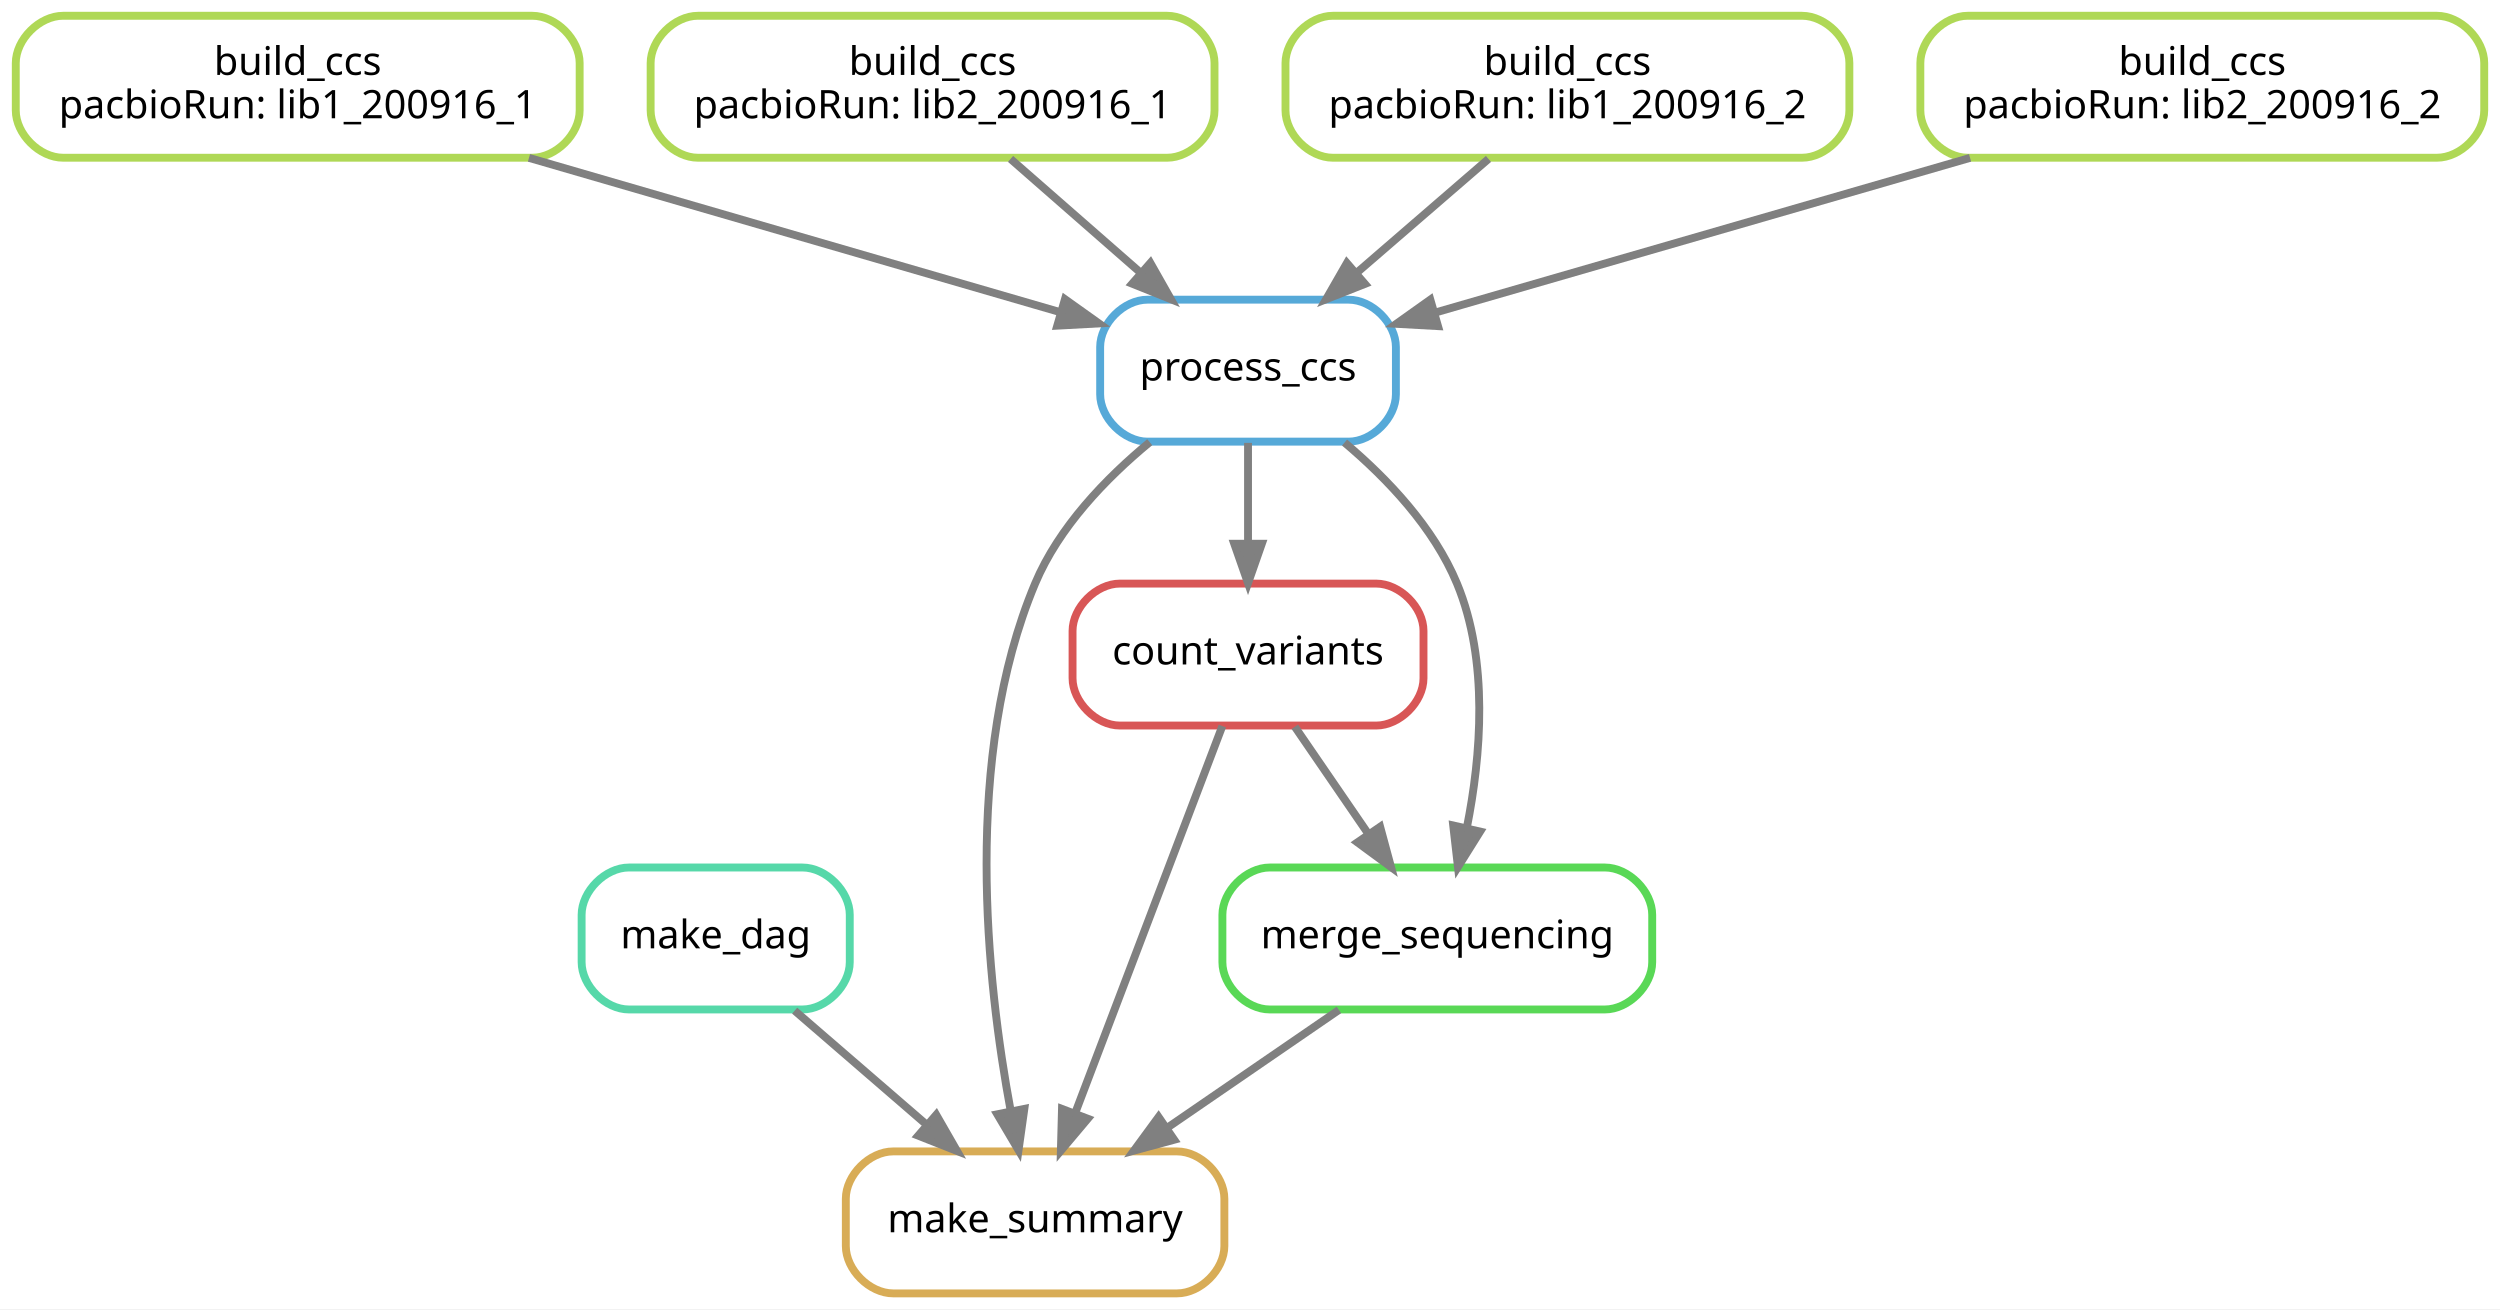
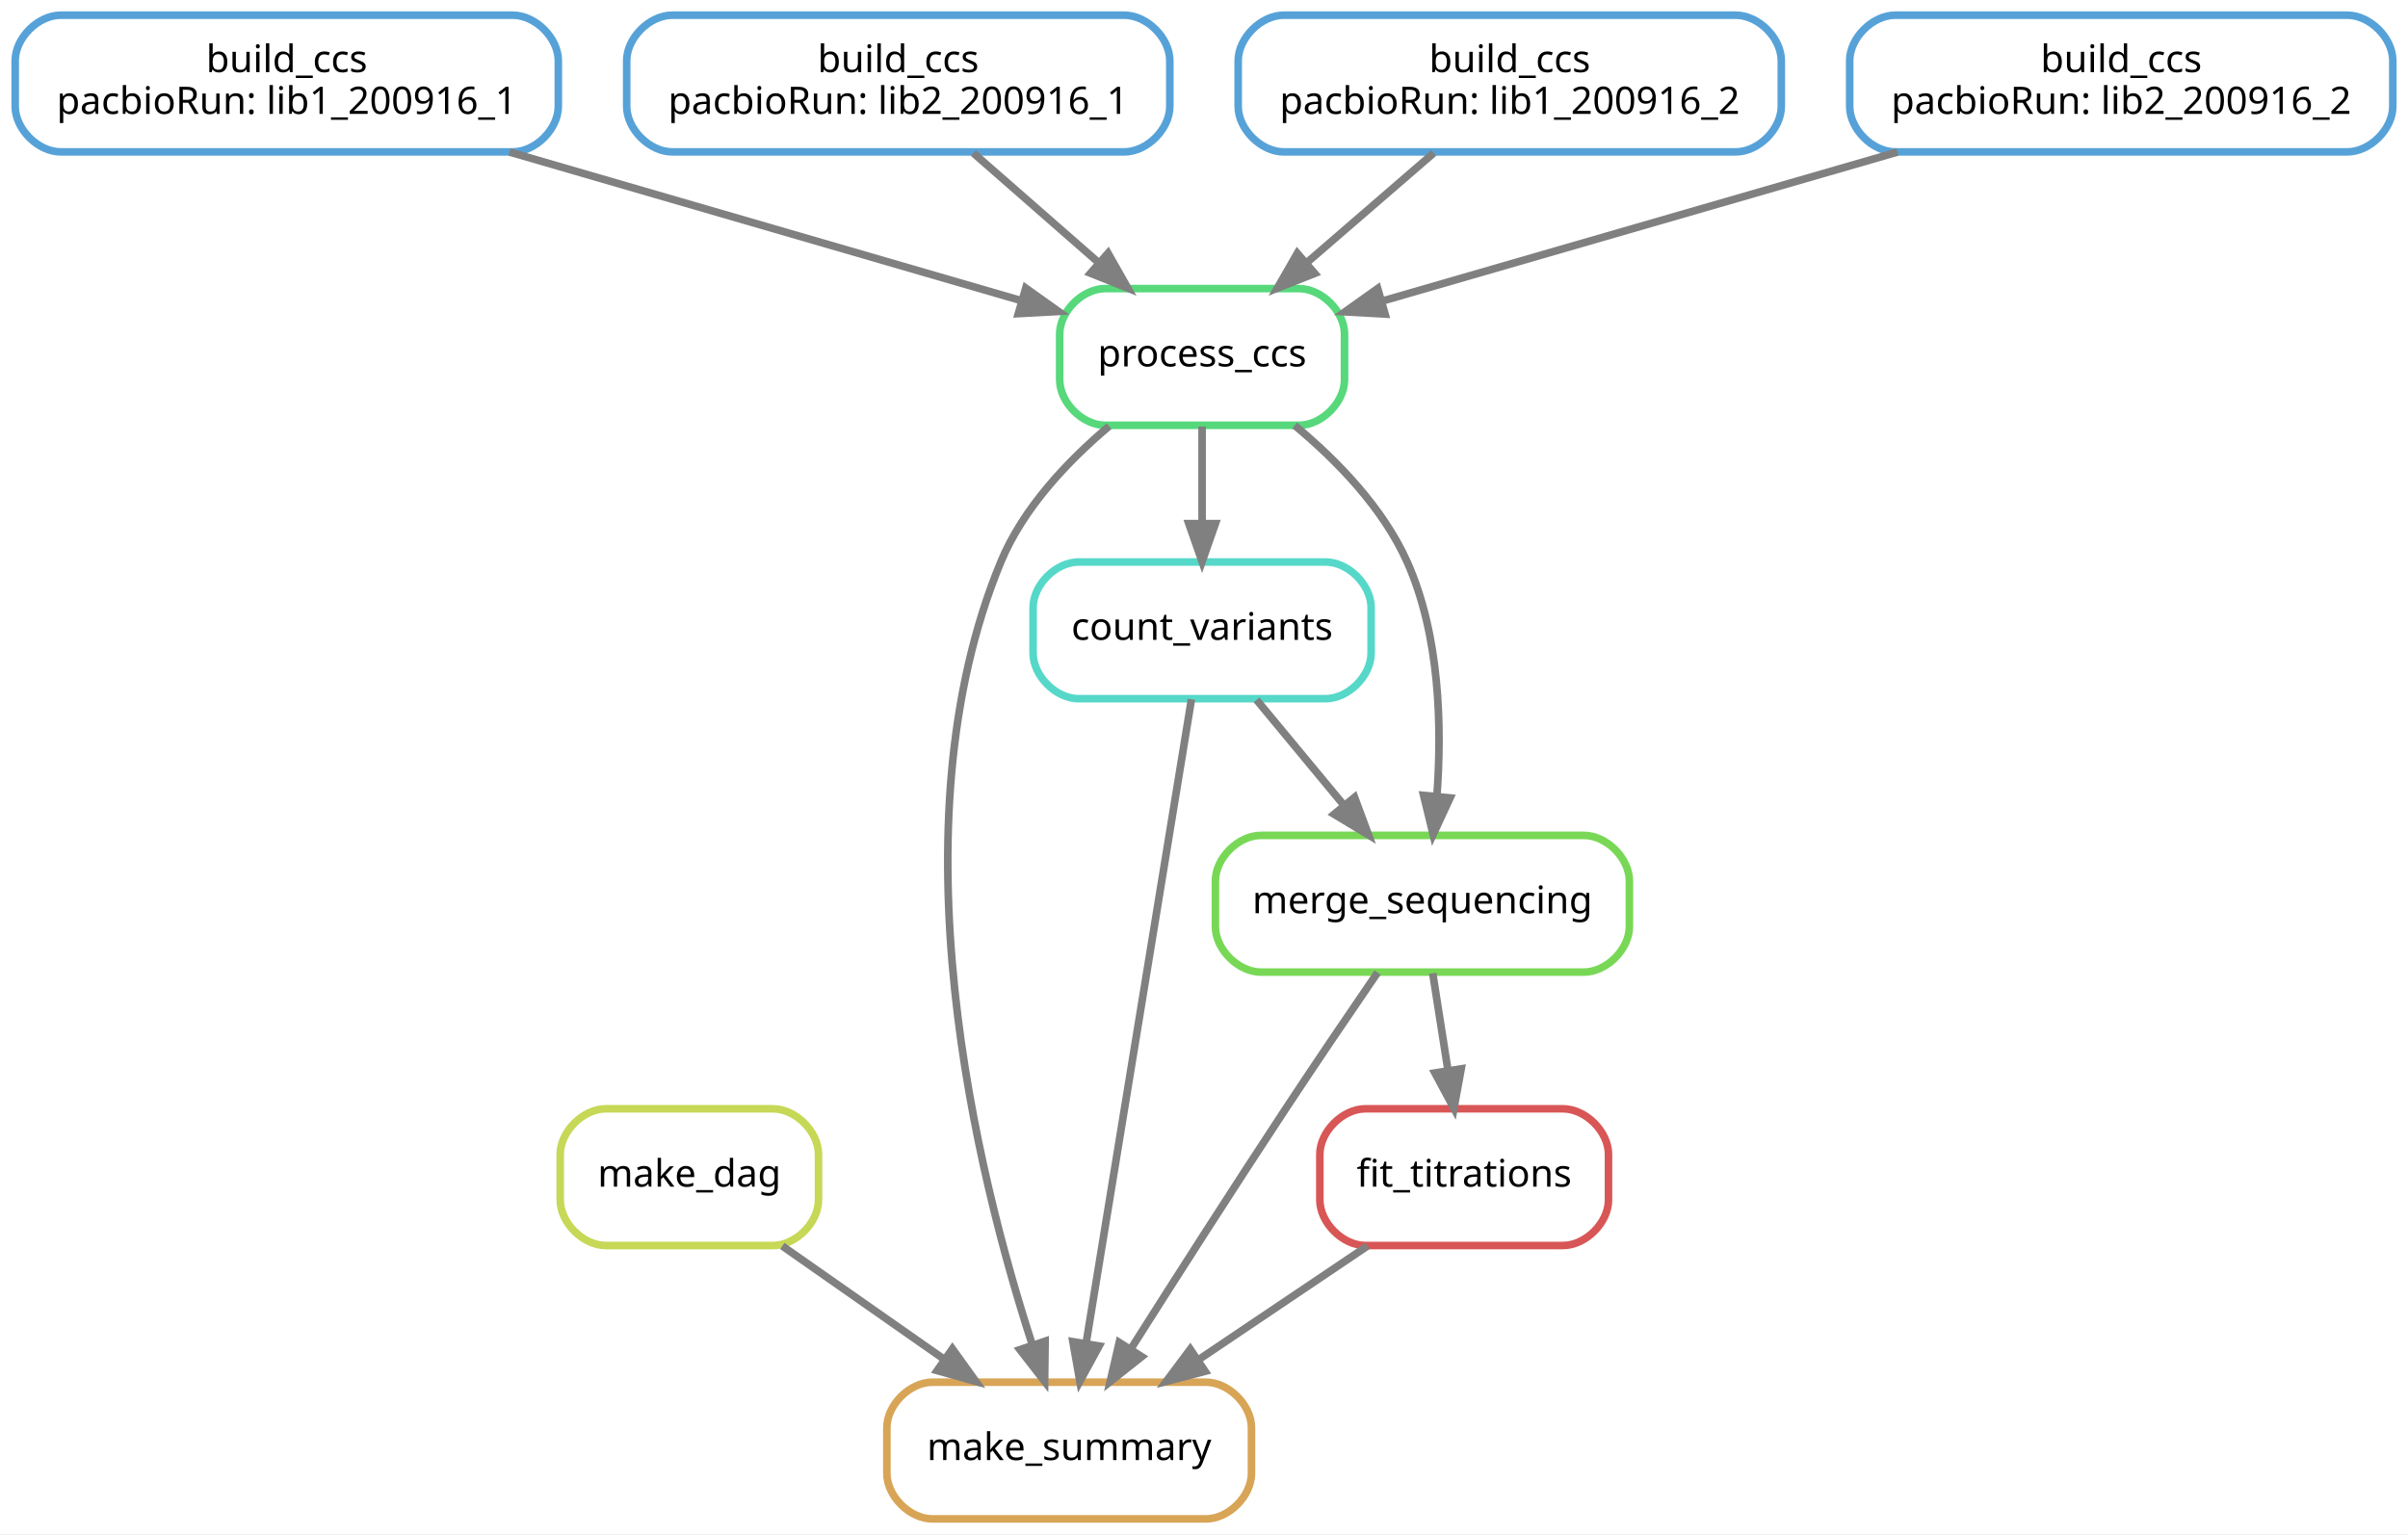
- <svg xmlns="http://www.w3.org/2000/svg" width="634pt" height="332pt" viewBox="0.00 0.00 634.00 332.00">
-   <g id="graph0" class="graph" transform="scale(1 1) rotate(0) translate(4 328)">
-     <polygon fill="white" stroke="none" points="-4,4 -4,-328 630,-328 630,4 -4,4" />
+ <svg xmlns="http://www.w3.org/2000/svg" width="634pt" height="404pt" viewBox="0.00 0.00 634.00 404.00">
+   <g id="graph0" class="graph" transform="scale(1 1) rotate(0) translate(4 400)">
+     <polygon fill="white" stroke="none" points="-4,4 -4,-400 630,-400 630,4 -4,4" />
    <g id="node1" class="node">
-       <path fill="none" stroke="#d8ac56" stroke-width="2" d="M294.5,-36C294.5,-36 222.5,-36 222.5,-36 216.5,-36 210.5,-30 210.5,-24 210.5,-24 210.5,-12 210.5,-12 210.5,-6 216.5,-0 222.5,-0 222.5,-0 294.5,-0 294.5,-0 300.5,-0 306.5,-6 306.5,-12 306.5,-12 306.5,-24 306.5,-24 306.5,-30 300.5,-36 294.5,-36" />
-       <text text-anchor="middle" x="258.5" y="-15.5" font-family="sans" font-size="10.00">make_summary</text>
+       <path fill="none" stroke="#d8a456" stroke-width="2" d="M313.5,-36C313.5,-36 241.5,-36 241.5,-36 235.5,-36 229.5,-30 229.5,-24 229.5,-24 229.5,-12 229.5,-12 229.5,-6 235.5,-0 241.5,-0 241.5,-0 313.5,-0 313.5,-0 319.5,-0 325.5,-6 325.5,-12 325.5,-12 325.5,-24 325.5,-24 325.5,-30 319.5,-36 313.5,-36" />
+       <text text-anchor="middle" x="277.5" y="-15.5" font-family="sans" font-size="10.00">make_summary</text>
    </g>
    <g id="node2" class="node">
-       <path fill="none" stroke="#56d8a9" stroke-width="2" d="M199.5,-108C199.5,-108 155.5,-108 155.5,-108 149.5,-108 143.5,-102 143.5,-96 143.5,-96 143.5,-84 143.5,-84 143.5,-78 149.5,-72 155.5,-72 155.5,-72 199.5,-72 199.5,-72 205.5,-72 211.5,-78 211.5,-84 211.5,-84 211.5,-96 211.5,-96 211.5,-102 205.5,-108 199.5,-108" />
+       <path fill="none" stroke="#c6d856" stroke-width="2" d="M199.5,-108C199.5,-108 155.5,-108 155.5,-108 149.5,-108 143.5,-102 143.5,-96 143.5,-96 143.5,-84 143.5,-84 143.5,-78 149.5,-72 155.5,-72 155.5,-72 199.5,-72 199.5,-72 205.5,-72 211.5,-78 211.5,-84 211.5,-84 211.5,-96 211.5,-96 211.5,-102 205.5,-108 199.5,-108" />
      <text text-anchor="middle" x="177.5" y="-87.5" font-family="sans" font-size="10.00">make_dag</text>
    </g>
    <g id="edge1" class="edge">
-       <path fill="none" stroke="grey" stroke-width="2" d="M197.522,-71.697C207.626,-62.965 220.036,-52.24 231.018,-42.75" />
-       <polygon fill="grey" stroke="grey" stroke-width="2" points="233.43,-45.291 238.708,-36.104 228.853,-39.995 233.43,-45.291" />
+       <path fill="none" stroke="grey" stroke-width="2" d="M201.963,-71.876C214.796,-62.893 230.696,-51.763 244.594,-42.034" />
+       <polygon fill="grey" stroke="grey" stroke-width="2" points="246.758,-44.792 252.943,-36.19 242.744,-39.057 246.758,-44.792" />
    </g>
    <g id="node3" class="node">
-       <path fill="none" stroke="#56a9d8" stroke-width="2" d="M338,-252C338,-252 287,-252 287,-252 281,-252 275,-246 275,-240 275,-240 275,-228 275,-228 275,-222 281,-216 287,-216 287,-216 338,-216 338,-216 344,-216 350,-222 350,-228 350,-228 350,-240 350,-240 350,-246 344,-252 338,-252" />
-       <text text-anchor="middle" x="312.5" y="-231.5" font-family="sans" font-size="10.00">process_ccs</text>
+       <path fill="none" stroke="#56d87b" stroke-width="2" d="M338,-324C338,-324 287,-324 287,-324 281,-324 275,-318 275,-312 275,-312 275,-300 275,-300 275,-294 281,-288 287,-288 287,-288 338,-288 338,-288 344,-288 350,-294 350,-300 350,-300 350,-312 350,-312 350,-318 344,-324 338,-324" />
+       <text text-anchor="middle" x="312.5" y="-303.5" font-family="sans" font-size="10.00">process_ccs</text>
    </g>
    <g id="edge2" class="edge">
-       <path fill="none" stroke="grey" stroke-width="2" d="M287.572,-215.861C276.44,-206.67 264.499,-194.293 258.5,-180 240.052,-136.045 246.184,-79.202 252.333,-46.15" />
-       <polygon fill="grey" stroke="grey" stroke-width="2" points="255.774,-46.793 254.299,-36.302 248.909,-45.423 255.774,-46.793" />
+       <path fill="none" stroke="grey" stroke-width="2" d="M288.023,-287.768C277.096,-278.555 265.376,-266.186 259.5,-252 230.548,-182.103 253.325,-90.406 267.832,-45.756" />
+       <polygon fill="grey" stroke="grey" stroke-width="2" points="271.172,-46.804 271.043,-36.21 264.537,-44.572 271.172,-46.804" />
    </g>
    <g id="node4" class="node">
-       <path fill="none" stroke="#d85656" stroke-width="2" d="M345,-180C345,-180 280,-180 280,-180 274,-180 268,-174 268,-168 268,-168 268,-156 268,-156 268,-150 274,-144 280,-144 280,-144 345,-144 345,-144 351,-144 357,-150 357,-156 357,-156 357,-168 357,-168 357,-174 351,-180 345,-180" />
-       <text text-anchor="middle" x="312.5" y="-159.5" font-family="sans" font-size="10.00">count_variants</text>
+       <path fill="none" stroke="#56d8c9" stroke-width="2" d="M345,-252C345,-252 280,-252 280,-252 274,-252 268,-246 268,-240 268,-240 268,-228 268,-228 268,-222 274,-216 280,-216 280,-216 345,-216 345,-216 351,-216 357,-222 357,-228 357,-228 357,-240 357,-240 357,-246 351,-252 345,-252" />
+       <text text-anchor="middle" x="312.5" y="-231.5" font-family="sans" font-size="10.00">count_variants</text>
+     </g>
+     <g id="edge10" class="edge">
+       <path fill="none" stroke="grey" stroke-width="2" d="M312.5,-287.697C312.5,-279.983 312.5,-270.712 312.5,-262.112" />
+       <polygon fill="grey" stroke="grey" stroke-width="2" points="316,-262.104 312.5,-252.104 309,-262.104 316,-262.104" />
+     </g>
+     <g id="node5" class="node">
+       <path fill="none" stroke="#78d856" stroke-width="2" d="M413,-180C413,-180 328,-180 328,-180 322,-180 316,-174 316,-168 316,-168 316,-156 316,-156 316,-150 322,-144 328,-144 328,-144 413,-144 413,-144 419,-144 425,-150 425,-156 425,-156 425,-168 425,-168 425,-174 419,-180 413,-180" />
+       <text text-anchor="middle" x="370.5" y="-159.5" font-family="sans" font-size="10.00">merge_sequencing</text>
+     </g>
+     <g id="edge11" class="edge">
+       <path fill="none" stroke="grey" stroke-width="2" d="M336.869,-287.974C348.012,-278.73 360.128,-266.274 366.5,-252 375.143,-232.637 375.676,-208.489 374.307,-190.234" />
+       <polygon fill="grey" stroke="grey" stroke-width="2" points="377.787,-189.858 373.327,-180.247 370.82,-190.541 377.787,-189.858" />
+     </g>
+     <g id="edge3" class="edge">
+       <path fill="none" stroke="grey" stroke-width="2" d="M309.695,-215.849C303.628,-178.753 289.245,-90.81 281.933,-46.103" />
+       <polygon fill="grey" stroke="grey" stroke-width="2" points="285.387,-45.536 280.318,-36.233 278.478,-46.666 285.387,-45.536" />
+     </g>
+     <g id="edge12" class="edge">
+       <path fill="none" stroke="grey" stroke-width="2" d="M326.837,-215.697C333.791,-207.305 342.27,-197.07 349.901,-187.861" />
+       <polygon fill="grey" stroke="grey" stroke-width="2" points="352.643,-190.038 356.328,-180.104 347.253,-185.571 352.643,-190.038" />
+     </g>
+     <g id="edge4" class="edge">
+       <path fill="none" stroke="grey" stroke-width="2" d="M358.709,-143.893C351.622,-133.549 342.463,-120.071 334.5,-108 320.562,-86.871 305.093,-62.669 293.791,-44.842" />
+       <polygon fill="grey" stroke="grey" stroke-width="2" points="296.596,-42.729 288.291,-36.15 290.681,-46.472 296.596,-42.729" />
+     </g>
+     <g id="node6" class="node">
+       <path fill="none" stroke="#d85656" stroke-width="2" d="M407.5,-108C407.5,-108 355.5,-108 355.5,-108 349.5,-108 343.5,-102 343.5,-96 343.5,-96 343.5,-84 343.5,-84 343.5,-78 349.5,-72 355.5,-72 355.5,-72 407.5,-72 407.5,-72 413.5,-72 419.5,-78 419.5,-84 419.5,-84 419.5,-96 419.5,-96 419.5,-102 413.5,-108 407.5,-108" />
+       <text text-anchor="middle" x="381.5" y="-87.5" font-family="sans" font-size="10.00">fit_titrations</text>
+     </g>
+     <g id="edge13" class="edge">
+       <path fill="none" stroke="grey" stroke-width="2" d="M373.219,-143.697C374.431,-135.983 375.888,-126.712 377.239,-118.112" />
+       <polygon fill="grey" stroke="grey" stroke-width="2" points="380.717,-118.526 378.812,-108.104 373.802,-117.44 380.717,-118.526" />
+     </g>
+     <g id="edge5" class="edge">
+       <path fill="none" stroke="grey" stroke-width="2" d="M356.059,-71.876C342.713,-62.893 326.176,-51.763 311.722,-42.034" />
+       <polygon fill="grey" stroke="grey" stroke-width="2" points="313.289,-38.87 303.039,-36.19 309.381,-44.677 313.289,-38.87" />
+     </g>
+     <g id="node7" class="node">
+       <path fill="none" stroke="#56a2d8" stroke-width="2" d="M131,-396C131,-396 12,-396 12,-396 6,-396 0,-390 0,-384 0,-384 0,-372 0,-372 0,-366 6,-360 12,-360 12,-360 131,-360 131,-360 137,-360 143,-366 143,-372 143,-372 143,-384 143,-384 143,-390 137,-396 131,-396" />
+       <text text-anchor="middle" x="71.5" y="-381" font-family="sans" font-size="10.00">build_ccs</text>
+       <text text-anchor="middle" x="71.5" y="-370" font-family="sans" font-size="10.00">pacbioRun: lib1_200916_1</text>
+     </g>
+     <g id="edge6" class="edge">
+       <path fill="none" stroke="grey" stroke-width="2" d="M130.147,-359.966C171.459,-347.966 226.078,-332.102 264.737,-320.873" />
+       <polygon fill="grey" stroke="grey" stroke-width="2" points="266.07,-324.13 274.697,-317.98 264.118,-317.408 266.07,-324.13" />
+     </g>
+     <g id="node8" class="node">
+       <path fill="none" stroke="#56a2d8" stroke-width="2" d="M292,-396C292,-396 173,-396 173,-396 167,-396 161,-390 161,-384 161,-384 161,-372 161,-372 161,-366 167,-360 173,-360 173,-360 292,-360 292,-360 298,-360 304,-366 304,-372 304,-372 304,-384 304,-384 304,-390 298,-396 292,-396" />
+       <text text-anchor="middle" x="232.5" y="-381" font-family="sans" font-size="10.00">build_ccs</text>
+       <text text-anchor="middle" x="232.5" y="-370" font-family="sans" font-size="10.00">pacbioRun: lib2_200916_1</text>
+     </g>
+     <g id="edge7" class="edge">
+       <path fill="none" stroke="grey" stroke-width="2" d="M252.275,-359.697C262.254,-350.965 274.511,-340.24 285.357,-330.75" />
+       <polygon fill="grey" stroke="grey" stroke-width="2" points="287.731,-333.323 292.952,-324.104 283.122,-328.055 287.731,-333.323" />
+     </g>
+     <g id="node9" class="node">
+       <path fill="none" stroke="#56a2d8" stroke-width="2" d="M453,-396C453,-396 334,-396 334,-396 328,-396 322,-390 322,-384 322,-384 322,-372 322,-372 322,-366 328,-360 334,-360 334,-360 453,-360 453,-360 459,-360 465,-366 465,-372 465,-372 465,-384 465,-384 465,-390 459,-396 453,-396" />
+       <text text-anchor="middle" x="393.5" y="-381" font-family="sans" font-size="10.00">build_ccs</text>
+       <text text-anchor="middle" x="393.5" y="-370" font-family="sans" font-size="10.00">pacbioRun: lib1_200916_2</text>
+     </g>
+     <g id="edge8" class="edge">
+       <path fill="none" stroke="grey" stroke-width="2" d="M373.478,-359.697C363.374,-350.965 350.964,-340.24 339.982,-330.75" />
+       <polygon fill="grey" stroke="grey" stroke-width="2" points="342.147,-327.995 332.292,-324.104 337.57,-333.291 342.147,-327.995" />
+     </g>
+     <g id="node10" class="node">
+       <path fill="none" stroke="#56a2d8" stroke-width="2" d="M614,-396C614,-396 495,-396 495,-396 489,-396 483,-390 483,-384 483,-384 483,-372 483,-372 483,-366 489,-360 495,-360 495,-360 614,-360 614,-360 620,-360 626,-366 626,-372 626,-372 626,-384 626,-384 626,-390 620,-396 614,-396" />
+       <text text-anchor="middle" x="554.5" y="-381" font-family="sans" font-size="10.00">build_ccs</text>
+       <text text-anchor="middle" x="554.5" y="-370" font-family="sans" font-size="10.00">pacbioRun: lib2_200916_2</text>
    </g>
    <g id="edge9" class="edge">
-       <path fill="none" stroke="grey" stroke-width="2" d="M312.5,-215.697C312.5,-207.983 312.5,-198.712 312.5,-190.112" />
-       <polygon fill="grey" stroke="grey" stroke-width="2" points="316,-190.104 312.5,-180.104 309,-190.104 316,-190.104" />
-     </g>
-     <g id="node5" class="node">
-       <path fill="none" stroke="#59d856" stroke-width="2" d="M403,-108C403,-108 318,-108 318,-108 312,-108 306,-102 306,-96 306,-96 306,-84 306,-84 306,-78 312,-72 318,-72 318,-72 403,-72 403,-72 409,-72 415,-78 415,-84 415,-84 415,-96 415,-96 415,-102 409,-108 403,-108" />
-       <text text-anchor="middle" x="360.5" y="-87.5" font-family="sans" font-size="10.00">merge_sequencing</text>
-     </g>
-     <g id="edge10" class="edge">
-       <path fill="none" stroke="grey" stroke-width="2" d="M336.977,-215.768C347.904,-206.555 359.624,-194.186 365.5,-180 373.619,-160.399 371.608,-136.267 367.989,-118.079" />
-       <polygon fill="grey" stroke="grey" stroke-width="2" points="371.359,-117.116 365.736,-108.137 364.532,-118.663 371.359,-117.116" />
-     </g>
-     <g id="edge3" class="edge">
-       <path fill="none" stroke="grey" stroke-width="2" d="M305.986,-143.871C296.702,-119.457 279.577,-74.426 268.629,-45.635" />
-       <polygon fill="grey" stroke="grey" stroke-width="2" points="271.863,-44.292 265.037,-36.189 265.32,-46.78 271.863,-44.292" />
-     </g>
-     <g id="edge11" class="edge">
-       <path fill="none" stroke="grey" stroke-width="2" d="M324.365,-143.697C330.003,-135.474 336.854,-125.483 343.069,-116.421" />
-       <polygon fill="grey" stroke="grey" stroke-width="2" points="346.003,-118.331 348.771,-108.104 340.229,-114.372 346.003,-118.331" />
-     </g>
-     <g id="edge4" class="edge">
-       <path fill="none" stroke="grey" stroke-width="2" d="M335.548,-71.876C322.458,-62.893 306.24,-51.763 292.064,-42.034" />
-       <polygon fill="grey" stroke="grey" stroke-width="2" points="293.774,-38.962 283.548,-36.19 289.813,-44.734 293.774,-38.962" />
-     </g>
-     <g id="node6" class="node">
-       <path fill="none" stroke="#afd856" stroke-width="2" d="M131,-324C131,-324 12,-324 12,-324 6,-324 0,-318 0,-312 0,-312 0,-300 0,-300 0,-294 6,-288 12,-288 12,-288 131,-288 131,-288 137,-288 143,-294 143,-300 143,-300 143,-312 143,-312 143,-318 137,-324 131,-324" />
-       <text text-anchor="middle" x="71.5" y="-309" font-family="sans" font-size="10.00">build_ccs</text>
-       <text text-anchor="middle" x="71.5" y="-298" font-family="sans" font-size="10.00">pacbioRun: lib1_200916_1</text>
-     </g>
-     <g id="edge5" class="edge">
-       <path fill="none" stroke="grey" stroke-width="2" d="M130.147,-287.966C171.459,-275.966 226.078,-260.102 264.737,-248.873" />
-       <polygon fill="grey" stroke="grey" stroke-width="2" points="266.07,-252.13 274.697,-245.98 264.118,-245.408 266.07,-252.13" />
-     </g>
-     <g id="node7" class="node">
-       <path fill="none" stroke="#afd856" stroke-width="2" d="M292,-324C292,-324 173,-324 173,-324 167,-324 161,-318 161,-312 161,-312 161,-300 161,-300 161,-294 167,-288 173,-288 173,-288 292,-288 292,-288 298,-288 304,-294 304,-300 304,-300 304,-312 304,-312 304,-318 298,-324 292,-324" />
-       <text text-anchor="middle" x="232.5" y="-309" font-family="sans" font-size="10.00">build_ccs</text>
-       <text text-anchor="middle" x="232.5" y="-298" font-family="sans" font-size="10.00">pacbioRun: lib2_200916_1</text>
-     </g>
-     <g id="edge6" class="edge">
-       <path fill="none" stroke="grey" stroke-width="2" d="M252.275,-287.697C262.254,-278.965 274.511,-268.24 285.357,-258.75" />
-       <polygon fill="grey" stroke="grey" stroke-width="2" points="287.731,-261.323 292.952,-252.104 283.122,-256.055 287.731,-261.323" />
-     </g>
-     <g id="node8" class="node">
-       <path fill="none" stroke="#afd856" stroke-width="2" d="M453,-324C453,-324 334,-324 334,-324 328,-324 322,-318 322,-312 322,-312 322,-300 322,-300 322,-294 328,-288 334,-288 334,-288 453,-288 453,-288 459,-288 465,-294 465,-300 465,-300 465,-312 465,-312 465,-318 459,-324 453,-324" />
-       <text text-anchor="middle" x="393.5" y="-309" font-family="sans" font-size="10.00">build_ccs</text>
-       <text text-anchor="middle" x="393.5" y="-298" font-family="sans" font-size="10.00">pacbioRun: lib1_200916_2</text>
-     </g>
-     <g id="edge7" class="edge">
-       <path fill="none" stroke="grey" stroke-width="2" d="M373.478,-287.697C363.374,-278.965 350.964,-268.24 339.982,-258.75" />
-       <polygon fill="grey" stroke="grey" stroke-width="2" points="342.147,-255.995 332.292,-252.104 337.57,-261.291 342.147,-255.995" />
-     </g>
-     <g id="node9" class="node">
-       <path fill="none" stroke="#afd856" stroke-width="2" d="M614,-324C614,-324 495,-324 495,-324 489,-324 483,-318 483,-312 483,-312 483,-300 483,-300 483,-294 489,-288 495,-288 495,-288 614,-288 614,-288 620,-288 626,-294 626,-300 626,-300 626,-312 626,-312 626,-318 620,-324 614,-324" />
-       <text text-anchor="middle" x="554.5" y="-309" font-family="sans" font-size="10.00">build_ccs</text>
-       <text text-anchor="middle" x="554.5" y="-298" font-family="sans" font-size="10.00">pacbioRun: lib2_200916_2</text>
-     </g>
-     <g id="edge8" class="edge">
-       <path fill="none" stroke="grey" stroke-width="2" d="M495.61,-287.966C453.998,-275.929 398.941,-260.004 360.101,-248.769" />
-       <polygon fill="grey" stroke="grey" stroke-width="2" points="360.678,-245.292 350.099,-245.876 358.732,-252.017 360.678,-245.292" />
+       <path fill="none" stroke="grey" stroke-width="2" d="M495.61,-359.966C453.998,-347.929 398.941,-332.004 360.101,-320.769" />
+       <polygon fill="grey" stroke="grey" stroke-width="2" points="360.678,-317.292 350.099,-317.876 358.732,-324.017 360.678,-317.292" />
    </g>
  </g>
</svg>
